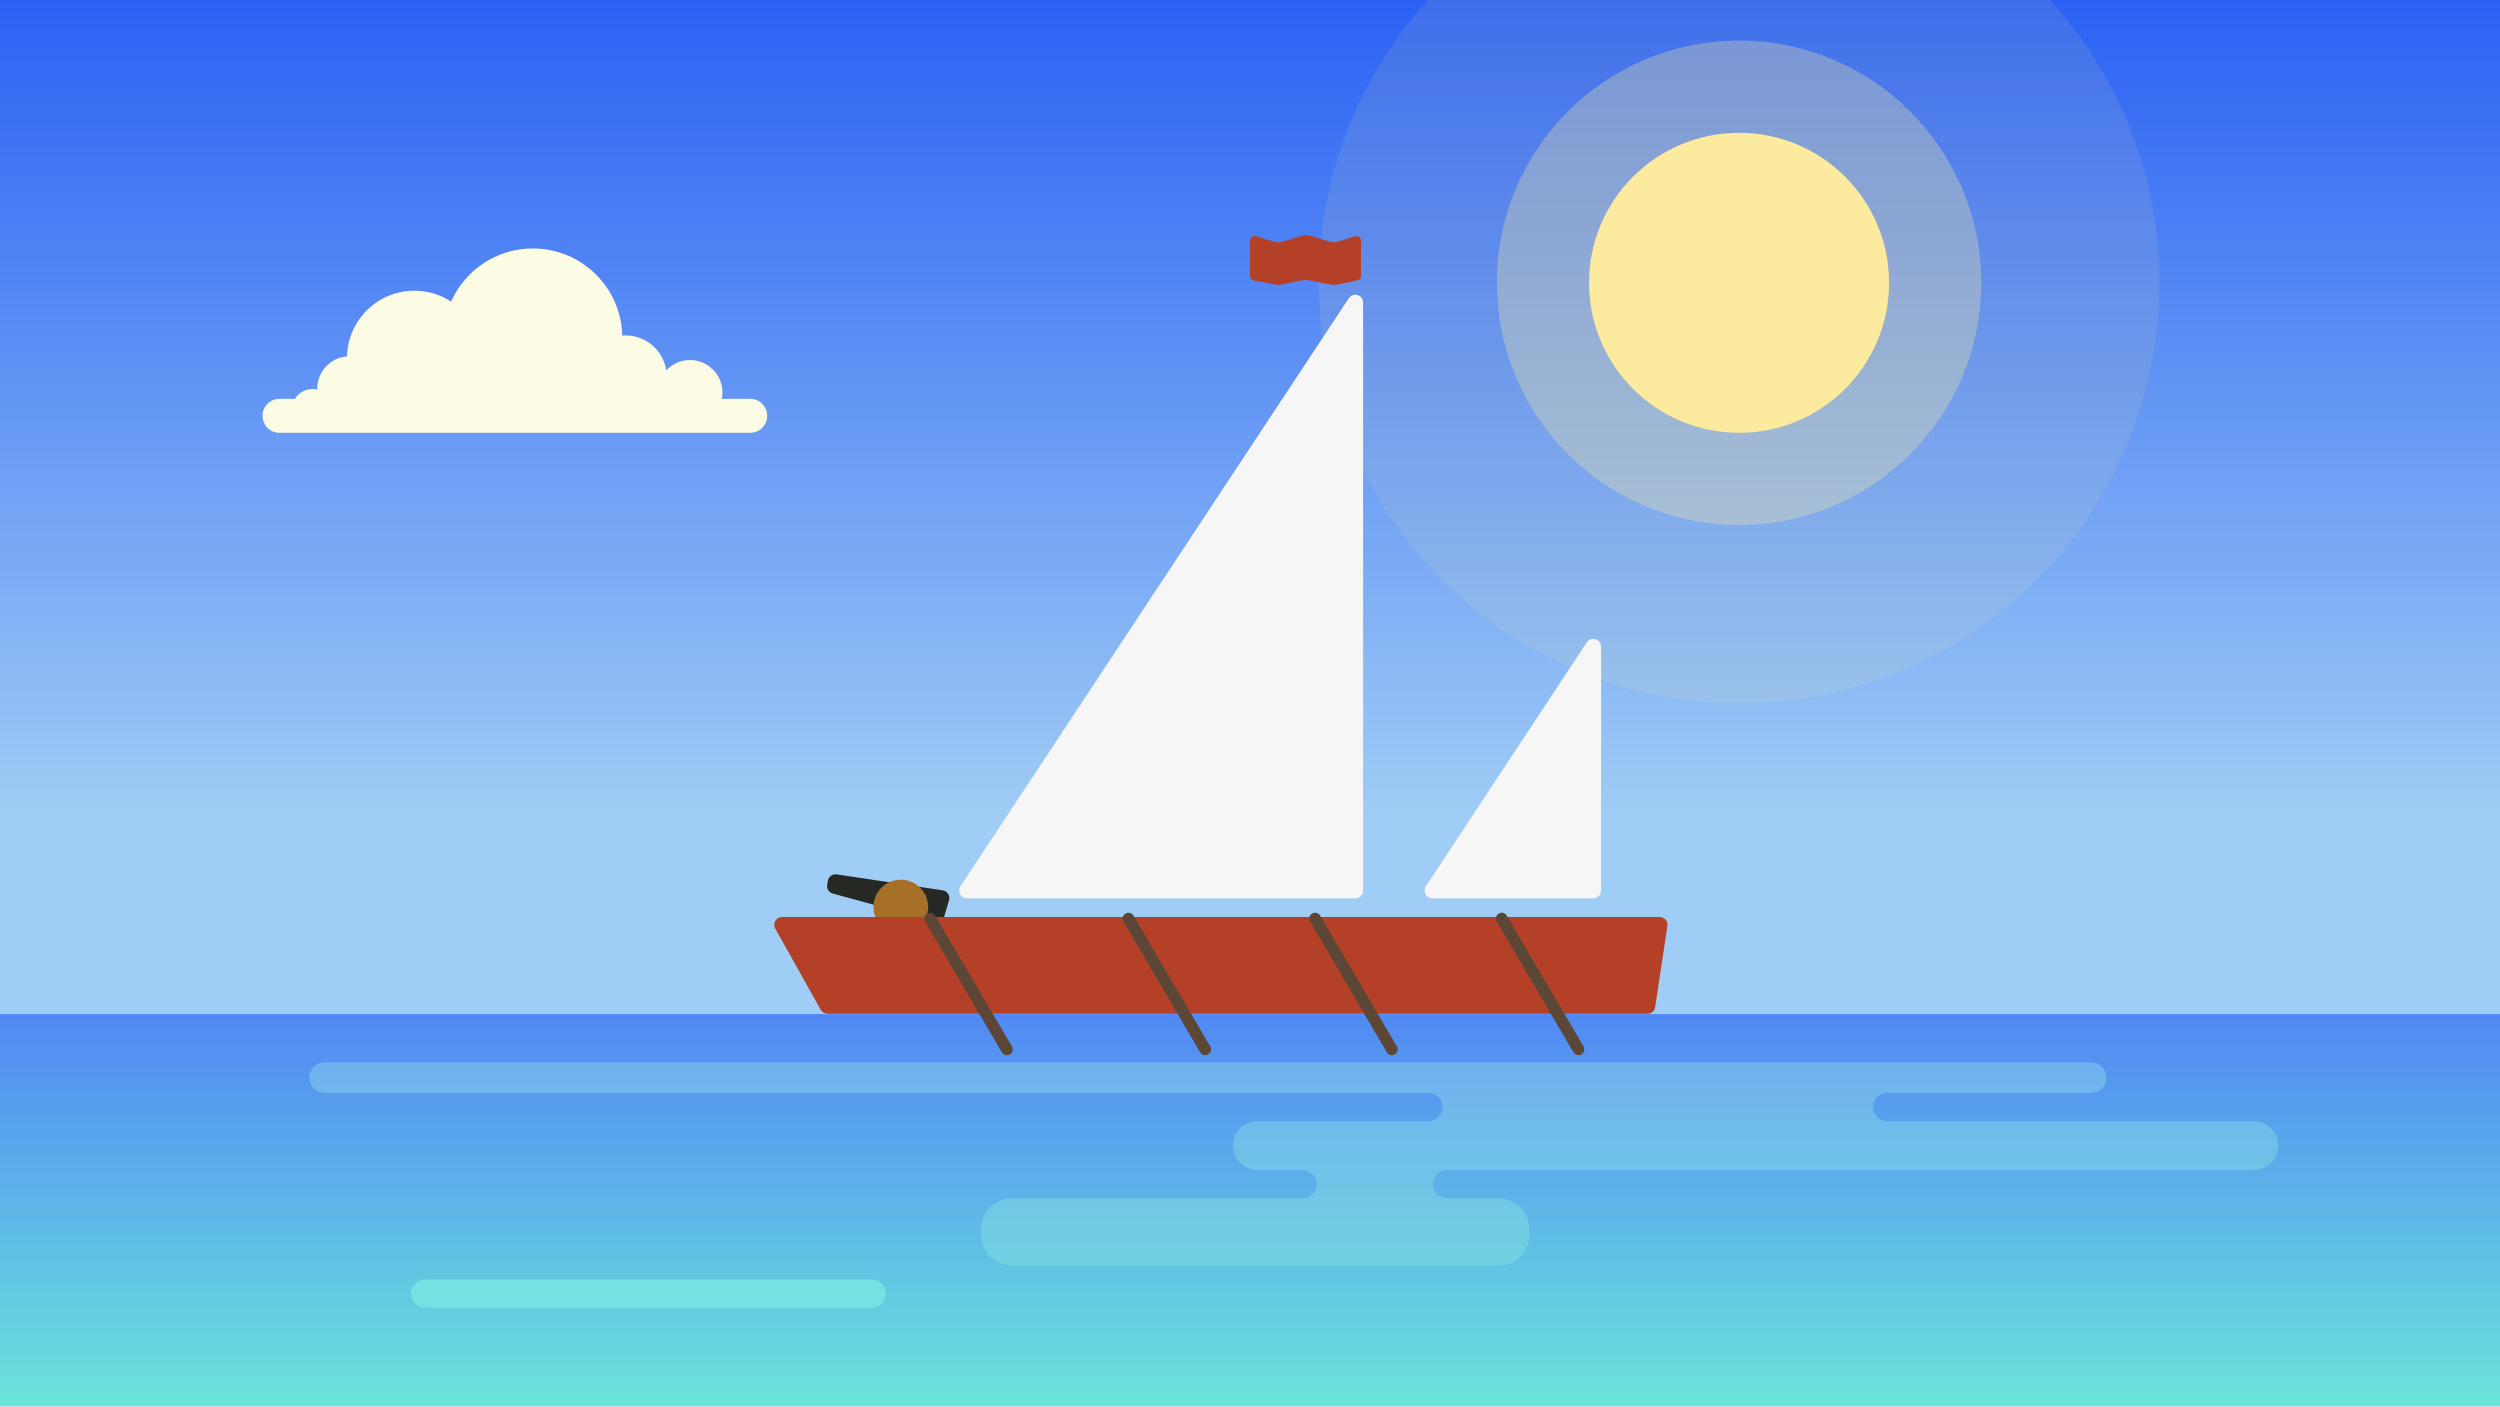
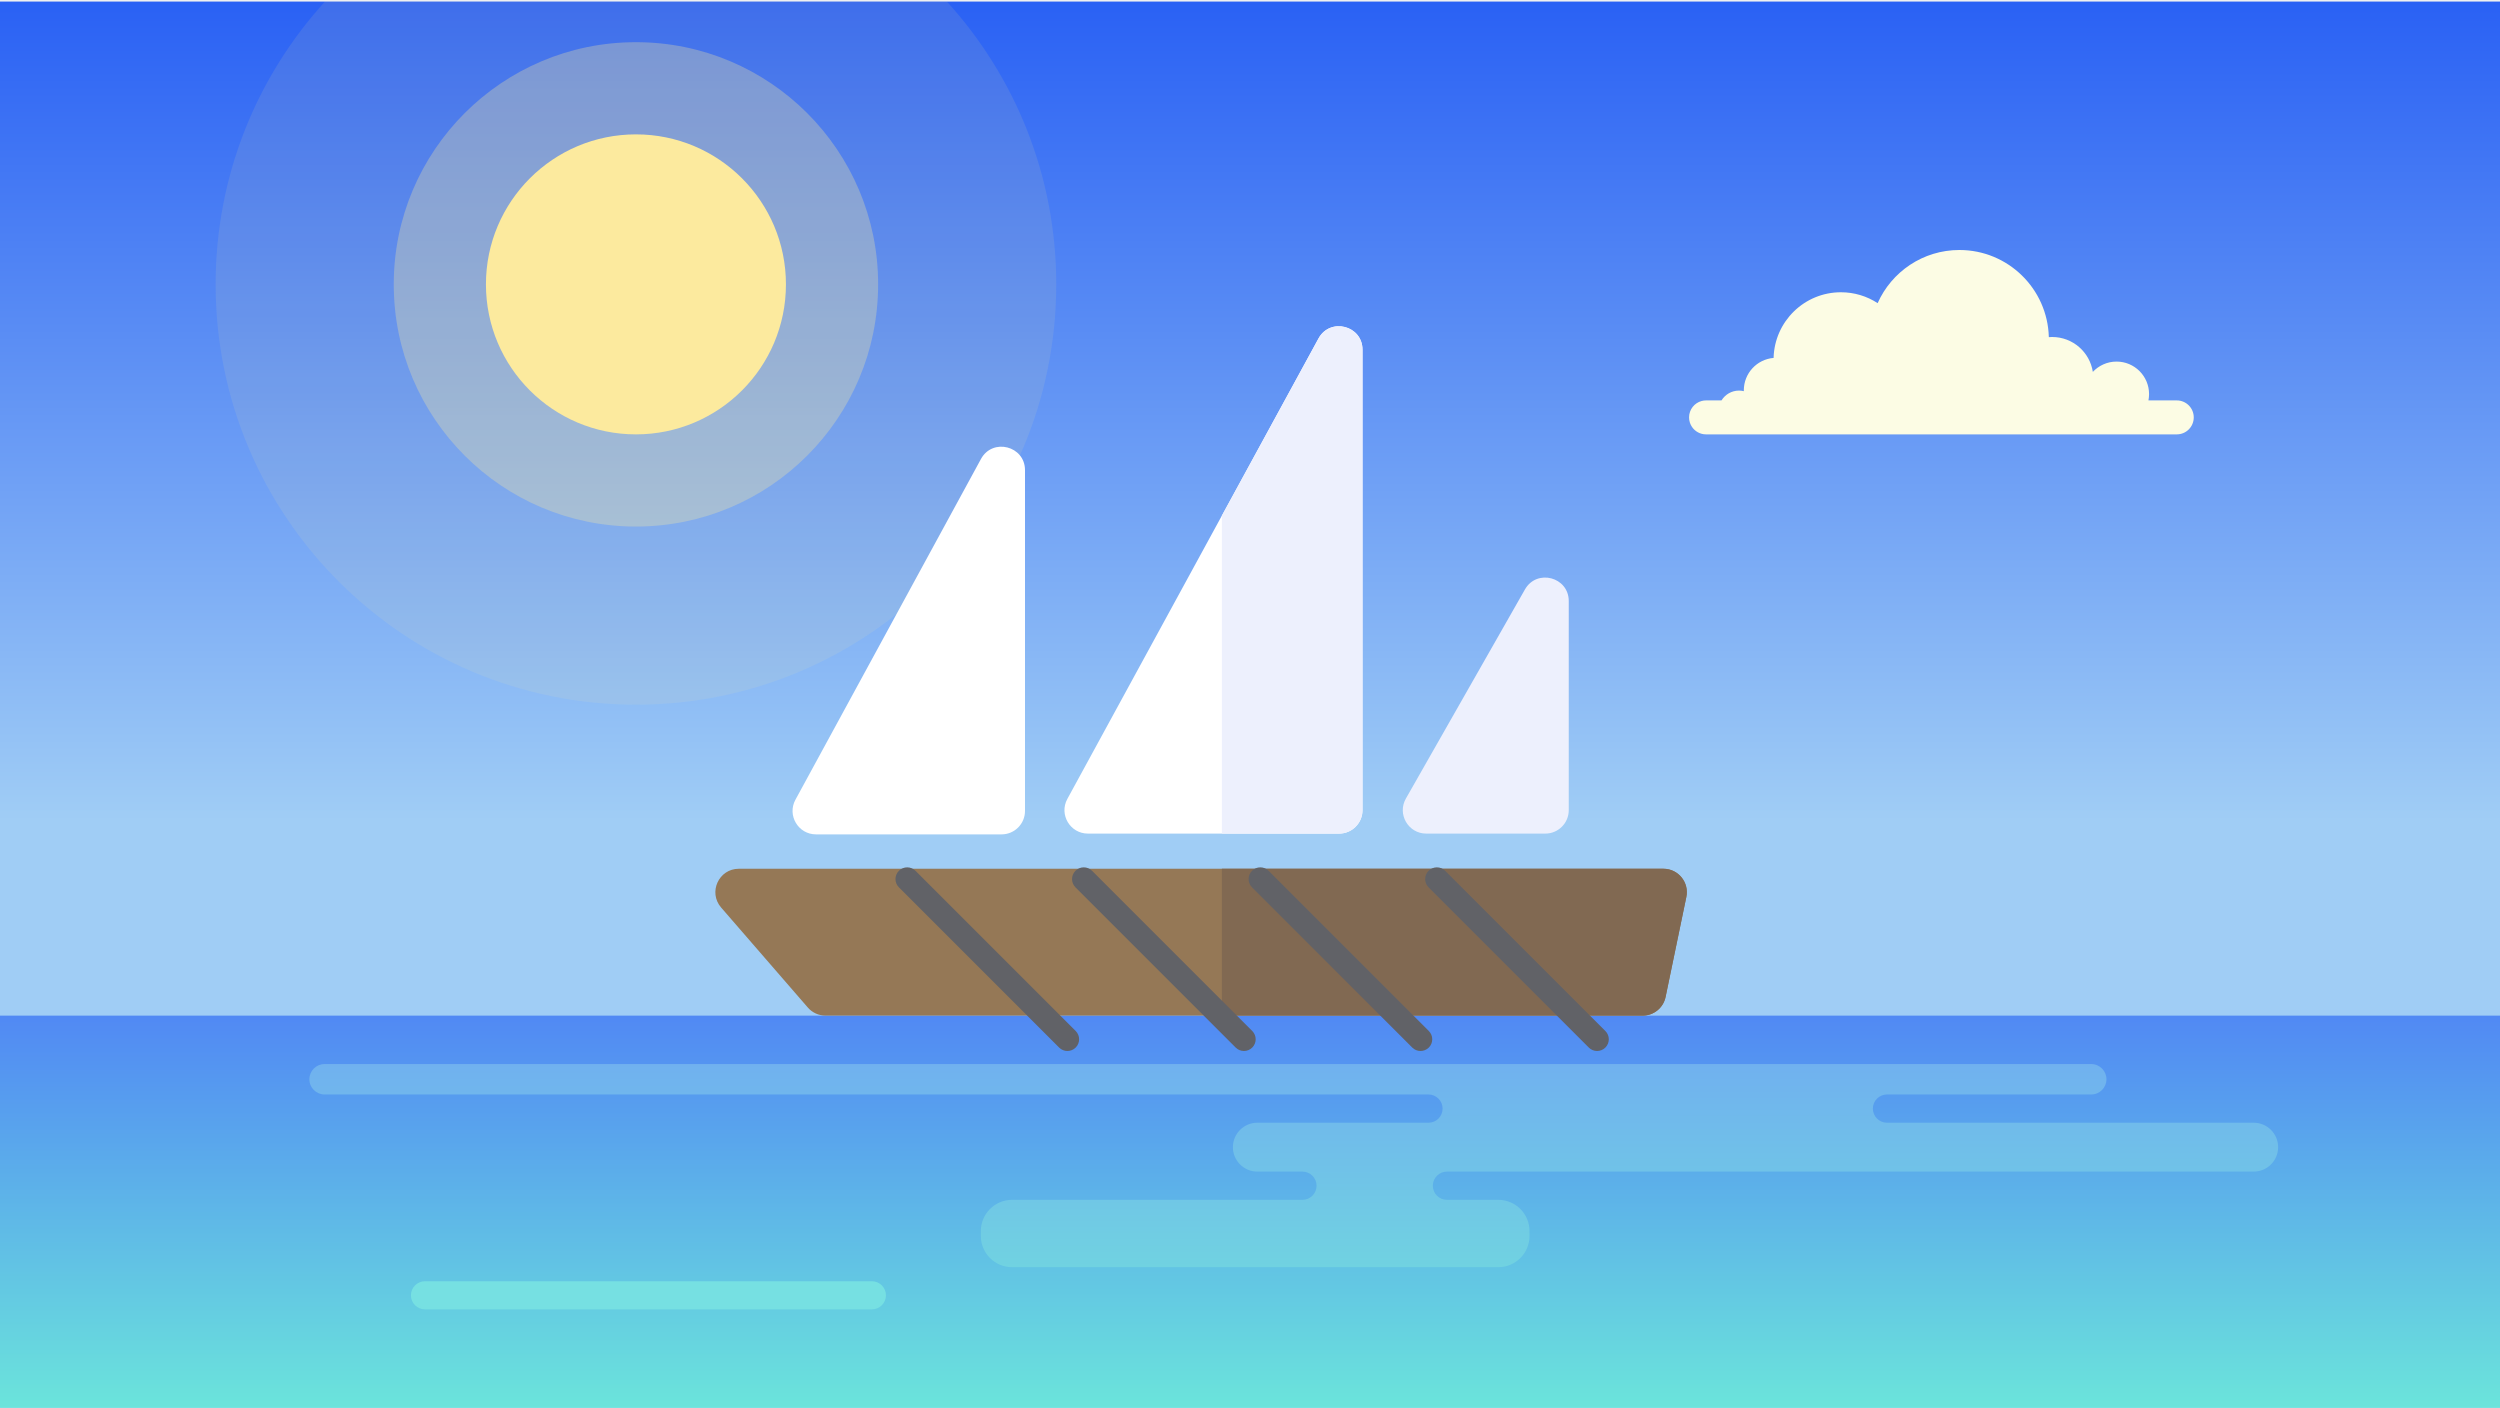
- <svg xmlns="http://www.w3.org/2000/svg" width="1600" height="900" viewBox="0 0 1600 900" fill="none">
-   <rect width="1600" height="900" fill="url(#paint0_linear_8_255)" />
-   <path d="M0 649H1600V900H0V649Z" fill="url(#paint1_linear_8_255)" />
-   <circle cx="1113" cy="181" r="96" fill="#FCEA9E" />
-   <circle opacity="0.3" cx="1113" cy="181" r="155" fill="#FCEA9E" />
-   <path opacity="0.1" d="M1382 181C1382 329.565 1261.56 450 1113 450C964.435 450 844 329.565 844 181C844 111.297 870.511 47.786 914 7.55787e-05C914 7.55787e-05 1036.64 0 1115.5 0C1194.36 0 1312 7.55787e-05 1312 7.55787e-05C1355.49 47.786 1382 111.297 1382 181Z" fill="#FCEA9E" />
-   <path d="M178.862 277H480.142C486.138 277 491 272.135 491 266.133C491 260.132 486.138 255.267 480.142 255.267H462.005C462.254 253.957 462.397 252.605 462.397 251.22C462.397 239.728 453.083 230.412 441.601 230.412C435.605 230.412 430.208 232.952 426.407 237.012C424.471 224.365 413.551 214.678 400.365 214.678C399.66 214.678 398.955 214.715 398.25 214.771C397.456 183.834 372.137 159 341.02 159C317.68 159 297.604 172.975 288.691 193.015C281.931 188.614 273.868 186.047 265.202 186.047C241.759 186.047 222.698 204.761 222.1 228.07C211.431 228.956 203.045 237.895 203.045 248.799C203.045 248.92 203.049 249.039 203.053 249.159C203.056 249.224 203.058 249.29 203.059 249.355C202.066 249.116 201.036 248.976 199.971 248.976C195.222 248.976 191.074 251.497 188.755 255.267H178.862C177.906 255.267 176.978 255.391 176.095 255.623C171.436 256.847 168 261.089 168 266.133C168 268.406 168.697 270.516 169.89 272.26C171.846 275.121 175.135 277 178.862 277Z" fill="#FCFCE4" />
-   <path d="M1338.4 680H207.733C202.357 680 198 684.357 198 689.733C198 695.108 202.357 699.465 207.733 699.465H914.227C919.219 699.465 923.265 703.511 923.265 708.503C923.265 713.494 919.219 717.54 914.227 717.54H804.701C796.063 717.54 789.06 724.543 789.06 733.182C789.06 741.82 796.063 748.824 804.701 748.824H833.565C838.556 748.824 842.603 752.87 842.603 757.861C842.603 762.852 838.556 766.898 833.565 766.898H647.735C636.689 766.898 627.735 775.853 627.735 786.898V790C627.735 801.046 636.689 810 647.735 810H958.894C969.94 810 978.894 801.046 978.894 790V786.898C978.894 775.853 969.94 766.898 958.894 766.898H926.044C921.053 766.898 917.007 762.852 917.007 757.861C917.007 752.87 921.053 748.824 926.044 748.824H1442.36C1451 748.824 1458 741.82 1458 733.182C1458 724.543 1451 717.54 1442.36 717.54H1207.67C1202.68 717.54 1198.63 713.494 1198.63 708.503C1198.63 703.511 1202.68 699.465 1207.67 699.465H1338.4C1343.78 699.465 1348.13 695.108 1348.13 689.733C1348.13 684.357 1343.78 680 1338.4 680Z" fill="url(#paint2_linear_8_255)" />
-   <path d="M263 828C263 823.029 267.029 819 272 819H558C562.971 819 567 823.029 567 828C567 832.971 562.971 837 558 837H272C267.029 837 263 832.971 263 828Z" fill="#76E0E2" />
-   <path d="M529.882 563.621C530.375 560.972 532.879 559.19 535.543 559.592L603.326 569.813C606.325 570.265 608.234 573.263 607.376 576.172L604.387 586.301C603.616 588.911 600.899 590.426 598.274 589.709L533.01 571.882C530.501 571.196 528.936 568.701 529.412 566.143L529.882 563.621Z" fill="#252823" />
-   <circle cx="576.5" cy="580.5" r="17.5" fill="#A67029" />
-   <path d="M496.17 594.326C494.303 590.993 496.712 586.882 500.532 586.882H1062.19C1065.25 586.882 1067.59 589.603 1067.13 592.627L1059.31 644.594C1058.94 647.041 1056.84 648.85 1054.36 648.85H529.647C527.837 648.85 526.169 647.872 525.285 646.293L496.17 594.326Z" fill="#B54028" />
-   <path d="M863.219 190.889C865.952 186.751 872.392 188.686 872.392 193.644V569.936C872.392 572.698 870.153 574.936 867.392 574.936H618.883C614.9 574.936 612.516 570.505 614.711 567.181L863.219 190.889Z" fill="#F6F6F6" />
-   <path d="M1015.52 411.153C1018.25 407.013 1024.7 408.947 1024.7 413.906V569.936C1024.7 572.698 1022.46 574.936 1019.7 574.936H916.77C912.787 574.936 910.403 570.508 912.596 567.183L1015.52 411.153Z" fill="#F6F6F6" />
-   <rect x="590.178" y="586.531" width="7.466" height="104.524" rx="3.733" transform="rotate(-30.3886 590.178 586.531)" fill="#5C4736" />
-   <rect x="717.099" y="586.531" width="7.466" height="104.524" rx="3.733" transform="rotate(-30.3886 717.099 586.531)" fill="#5C4736" />
-   <rect x="836.555" y="586.531" width="7.466" height="104.524" rx="3.733" transform="rotate(-30.3886 836.555 586.531)" fill="#5C4736" />
-   <rect x="956.01" y="586.531" width="7.466" height="104.524" rx="3.733" transform="rotate(-30.3886 956.01 586.531)" fill="#5C4736" />
-   <path d="M800 154.054C800 152.038 801.949 150.595 803.877 151.185L815.078 154.607C816.982 155.189 819.018 155.189 820.922 154.607L833.036 150.906C834.967 150.316 837.031 150.324 838.957 150.929L850.502 154.558C852.454 155.171 854.546 155.171 856.498 154.558L867.101 151.226C869.033 150.618 871 152.062 871 154.088V176.541C871 177.971 869.991 179.202 868.588 179.482L855.434 182.113C854.157 182.369 852.842 182.372 851.564 182.124L837.436 179.376C836.158 179.128 834.843 179.131 833.566 179.387L819.934 182.113C818.657 182.369 817.342 182.372 816.064 182.124L802.427 179.472C801.018 179.198 800 177.963 800 176.527V154.054Z" fill="#B54028" />
+ <svg xmlns="http://www.w3.org/2000/svg" width="1600" height="901" viewBox="0 0 1600 901" fill="none">
+   <rect y="1" width="1600" height="900" fill="url(#paint0_linear_1370_10208)" />
+   <path d="M0 650H1600V901H0V650Z" fill="url(#paint1_linear_1370_10208)" />
+   <circle cx="407" cy="182" r="96" fill="#FCEA9E" />
+   <circle opacity="0.3" cx="407" cy="182" r="155" fill="#FCEA9E" />
+   <path opacity="0.1" d="M676 182C676 330.565 555.565 451 407 451C258.435 451 138 330.565 138 182C138 112.297 164.511 48.786 208 1C208 1 330.638 1 409.5 1C488.362 1 606 1 606 1C649.489 48.786 676 112.297 676 182Z" fill="#FCEA9E" />
+   <path d="M1091.86 278H1393.14C1399.14 278 1404 273.135 1404 267.133C1404 261.132 1399.14 256.267 1393.14 256.267H1375C1375.25 254.957 1375.4 253.605 1375.4 252.22C1375.4 240.728 1366.08 231.412 1354.6 231.412C1348.61 231.412 1343.21 233.952 1339.41 238.012C1337.47 225.365 1326.55 215.678 1313.36 215.678C1312.66 215.678 1311.96 215.715 1311.25 215.771C1310.46 184.834 1285.14 160 1254.02 160C1230.68 160 1210.6 173.975 1201.69 194.015C1194.93 189.614 1186.87 187.047 1178.2 187.047C1154.76 187.047 1135.7 205.761 1135.1 229.07C1124.43 229.956 1116.05 238.895 1116.05 249.799C1116.05 249.92 1116.05 250.039 1116.05 250.159C1116.06 250.224 1116.06 250.29 1116.06 250.355C1115.07 250.116 1114.04 249.976 1112.97 249.976C1108.22 249.976 1104.07 252.497 1101.76 256.267H1091.86C1090.91 256.267 1089.98 256.391 1089.09 256.623C1084.44 257.847 1081 262.089 1081 267.133C1081 269.406 1081.7 271.516 1082.89 273.26C1084.85 276.121 1088.13 278 1091.86 278Z" fill="#FCFCE4" />
+   <path d="M1338.4 681H207.733C202.357 681 198 685.357 198 690.733C198 696.108 202.357 700.465 207.733 700.465H914.227C919.219 700.465 923.265 704.511 923.265 709.503C923.265 714.494 919.219 718.54 914.227 718.54H804.701C796.063 718.54 789.06 725.543 789.06 734.182C789.06 742.82 796.063 749.824 804.701 749.824H833.565C838.556 749.824 842.603 753.87 842.603 758.861C842.603 763.852 838.556 767.898 833.565 767.898H647.735C636.689 767.898 627.735 776.853 627.735 787.898V791C627.735 802.046 636.689 811 647.735 811H958.894C969.94 811 978.894 802.046 978.894 791V787.898C978.894 776.853 969.94 767.898 958.894 767.898H926.044C921.053 767.898 917.007 763.852 917.007 758.861C917.007 753.87 921.053 749.824 926.044 749.824H1442.36C1451 749.824 1458 742.82 1458 734.182C1458 725.543 1451 718.54 1442.36 718.54H1207.67C1202.68 718.54 1198.63 714.494 1198.63 709.503C1198.63 704.511 1202.68 700.465 1207.67 700.465H1338.4C1343.78 700.465 1348.13 696.108 1348.13 690.733C1348.13 685.357 1343.78 681 1338.4 681Z" fill="url(#paint2_linear_1370_10208)" />
+   <path d="M263 829C263 824.029 267.029 820 272 820H558C562.971 820 567 824.029 567 829C567 833.971 562.971 838 558 838H272C267.029 838 263 833.971 263 829Z" fill="#76E0E2" />
+   <path d="M461.525 580.826C453.104 571.113 460.003 556 472.858 556H1064.57C1074.08 556 1081.19 564.736 1079.26 574.047L1065.98 638.047C1064.54 645.009 1058.4 650 1051.29 650H528.348C523.998 650 519.863 648.112 517.014 644.826L461.525 580.826Z" fill="#957856" />
+   <path fill-rule="evenodd" clip-rule="evenodd" d="M782 650V556H1064.57C1074.08 556 1081.19 564.736 1079.26 574.047L1065.98 638.047C1064.54 645.009 1058.4 650 1051.29 650H782Z" fill="#816952" />
+   <rect x="570" y="562.606" width="15" height="160" rx="7.5" transform="rotate(-45 570 562.606)" fill="#616267" />
+   <rect x="683" y="562.606" width="15" height="160" rx="7.5" transform="rotate(-45 683 562.606)" fill="#616267" />
+   <rect x="796" y="562.606" width="15" height="160" rx="7.5" transform="rotate(-45 796 562.606)" fill="#616267" />
+   <rect x="909" y="562.606" width="15" height="160" rx="7.5" transform="rotate(-45 909 562.606)" fill="#616267" />
+   <path d="M843.832 216.642C851.273 203 872 208.285 872 223.825V518.5C872 526.784 865.284 533.5 857 533.5H696.268C684.882 533.5 677.648 521.313 683.1 511.317L843.832 216.642Z" fill="white" />
+   <path fill-rule="evenodd" clip-rule="evenodd" d="M782 533.5V330L843.832 216.642C851.273 203 872 208.285 872 223.825V518.5C872 526.784 865.284 533.5 857 533.5H782Z" fill="#EDF0FD" />
+   <path d="M627.826 293.74C635.261 280.087 656 285.368 656 300.913V519C656 527.284 649.284 534 641 534H522.247C510.866 534 503.631 521.822 509.074 511.827L627.826 293.74Z" fill="white" />
+   <path d="M975.965 377.242C983.581 363.863 1004 369.269 1004 384.663V518.5C1004 526.784 997.284 533.5 989 533.5H912.801C901.294 533.5 894.072 521.078 899.766 511.078L975.965 377.242Z" fill="#EDF0FD" />
  <defs>
-     <linearGradient id="paint0_linear_8_255" x1="800" y1="0" x2="800" y2="900" gradientUnits="userSpaceOnUse">
+     <linearGradient id="paint0_linear_1370_10208" x1="800" y1="1" x2="800" y2="901" gradientUnits="userSpaceOnUse">
      <stop stop-color="#2A61F4" />
      <stop offset="0.583" stop-color="#A0CDF5" />
    </linearGradient>
-     <linearGradient id="paint1_linear_8_255" x1="800" y1="649" x2="800" y2="900" gradientUnits="userSpaceOnUse">
+     <linearGradient id="paint1_linear_1370_10208" x1="800" y1="650" x2="800" y2="901" gradientUnits="userSpaceOnUse">
      <stop stop-color="#5189F4" />
      <stop offset="1" stop-color="#6BE4DB" />
    </linearGradient>
-     <linearGradient id="paint2_linear_8_255" x1="828" y1="680" x2="828" y2="810" gradientUnits="userSpaceOnUse">
+     <linearGradient id="paint2_linear_1370_10208" x1="828" y1="681" x2="828" y2="811" gradientUnits="userSpaceOnUse">
      <stop stop-color="#70B1EF" />
      <stop offset="1" stop-color="#70D2E1" />
    </linearGradient>
  </defs>
</svg>
